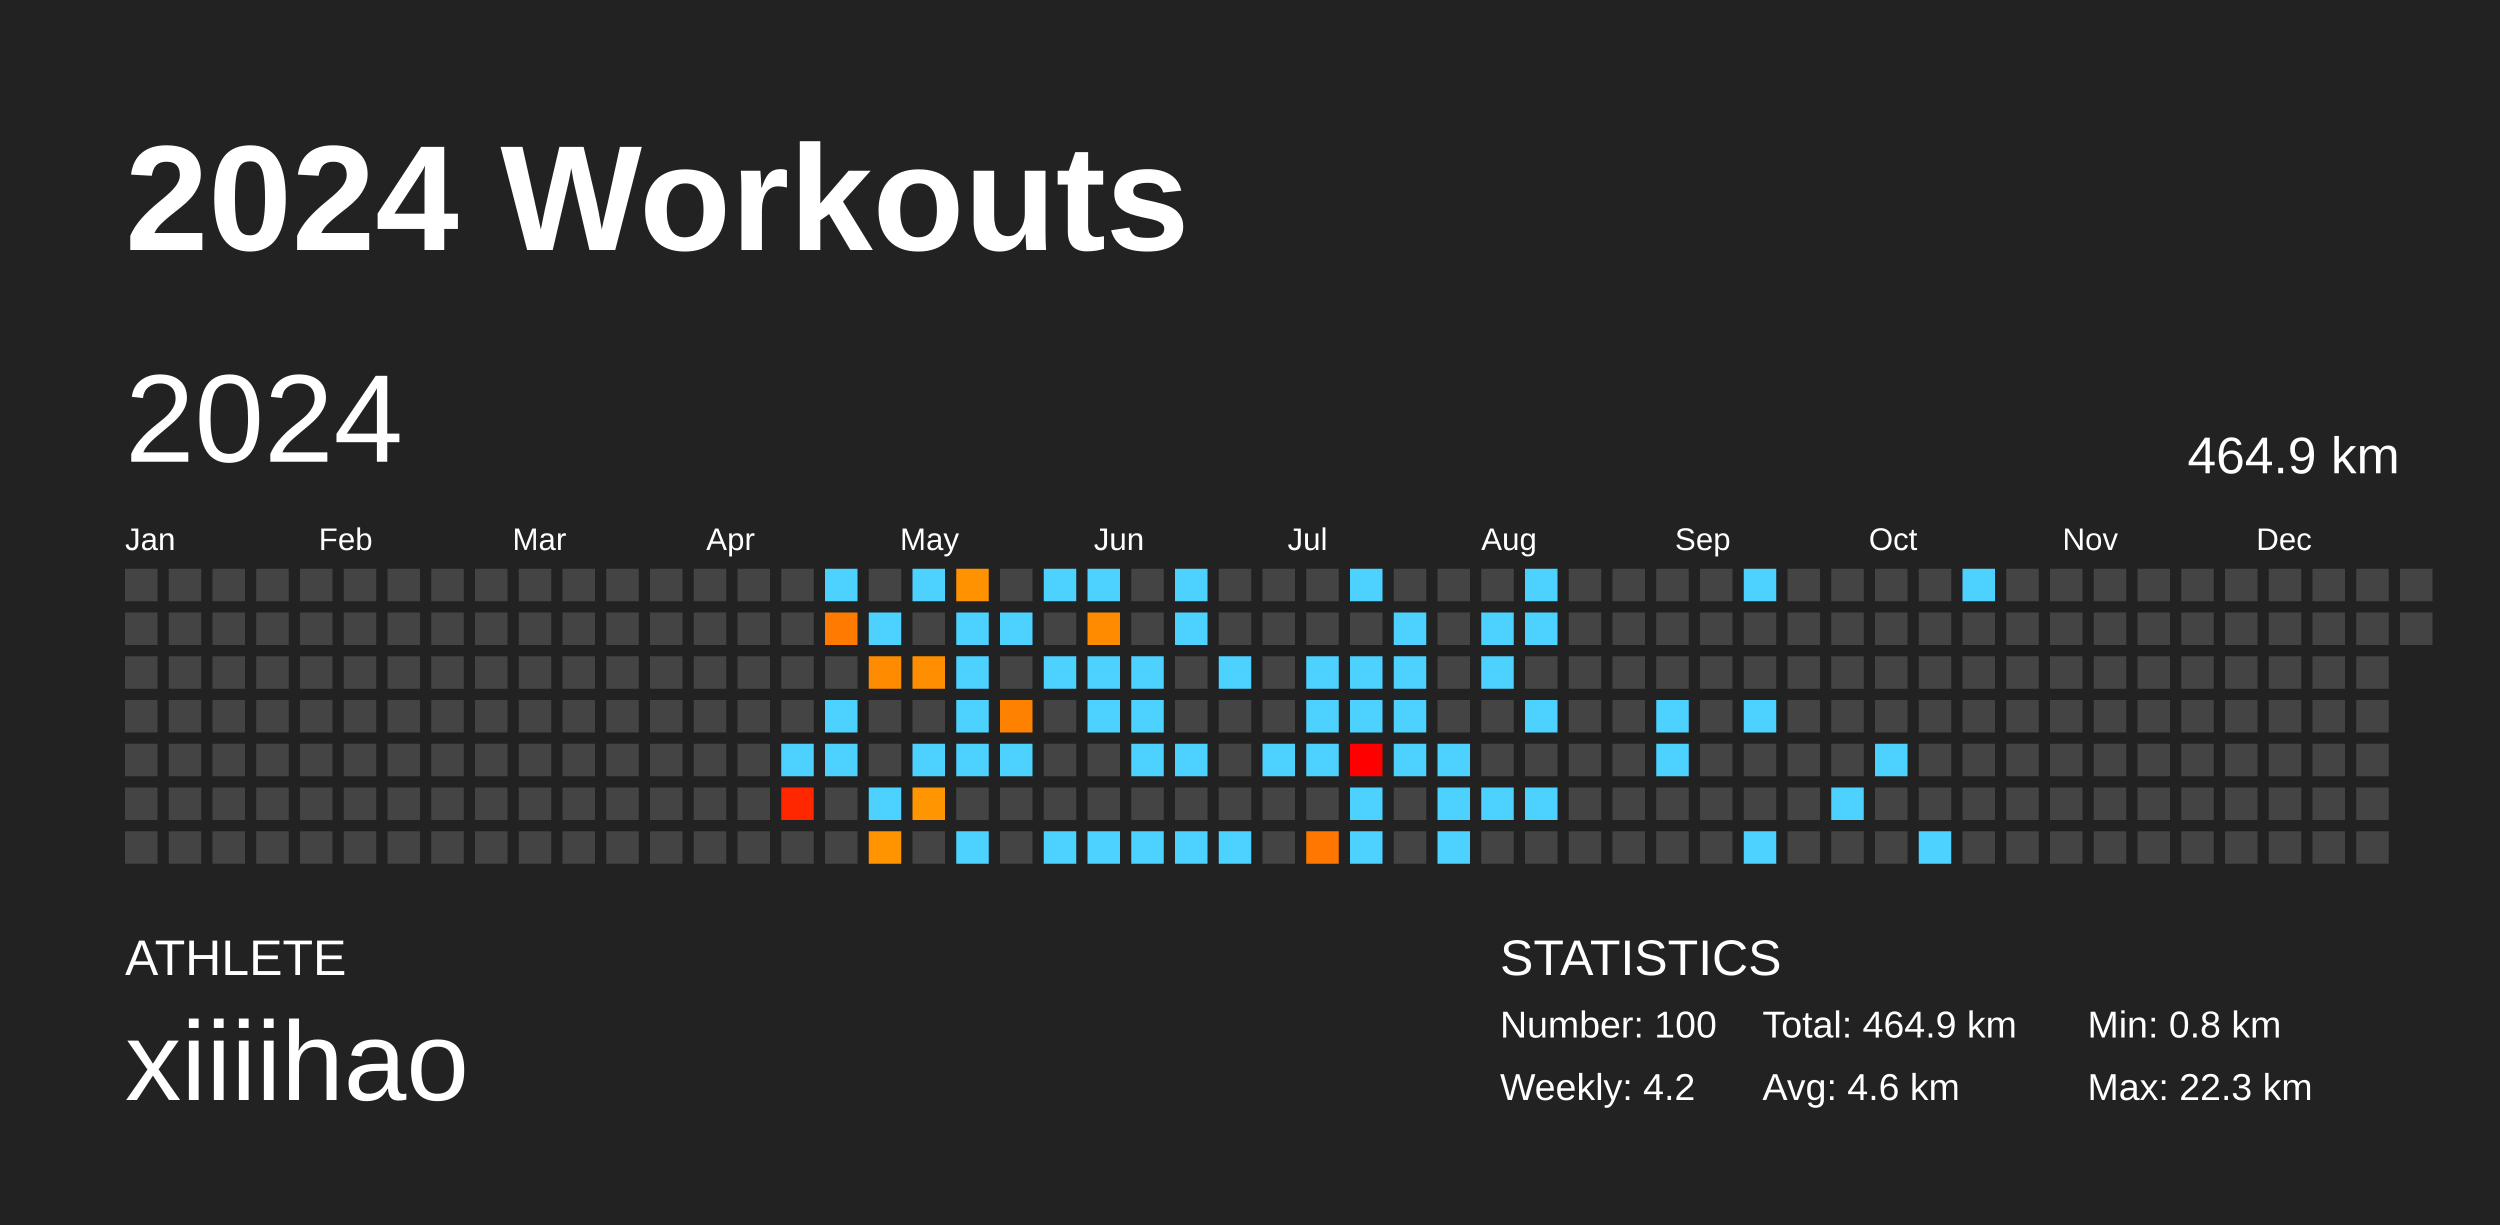
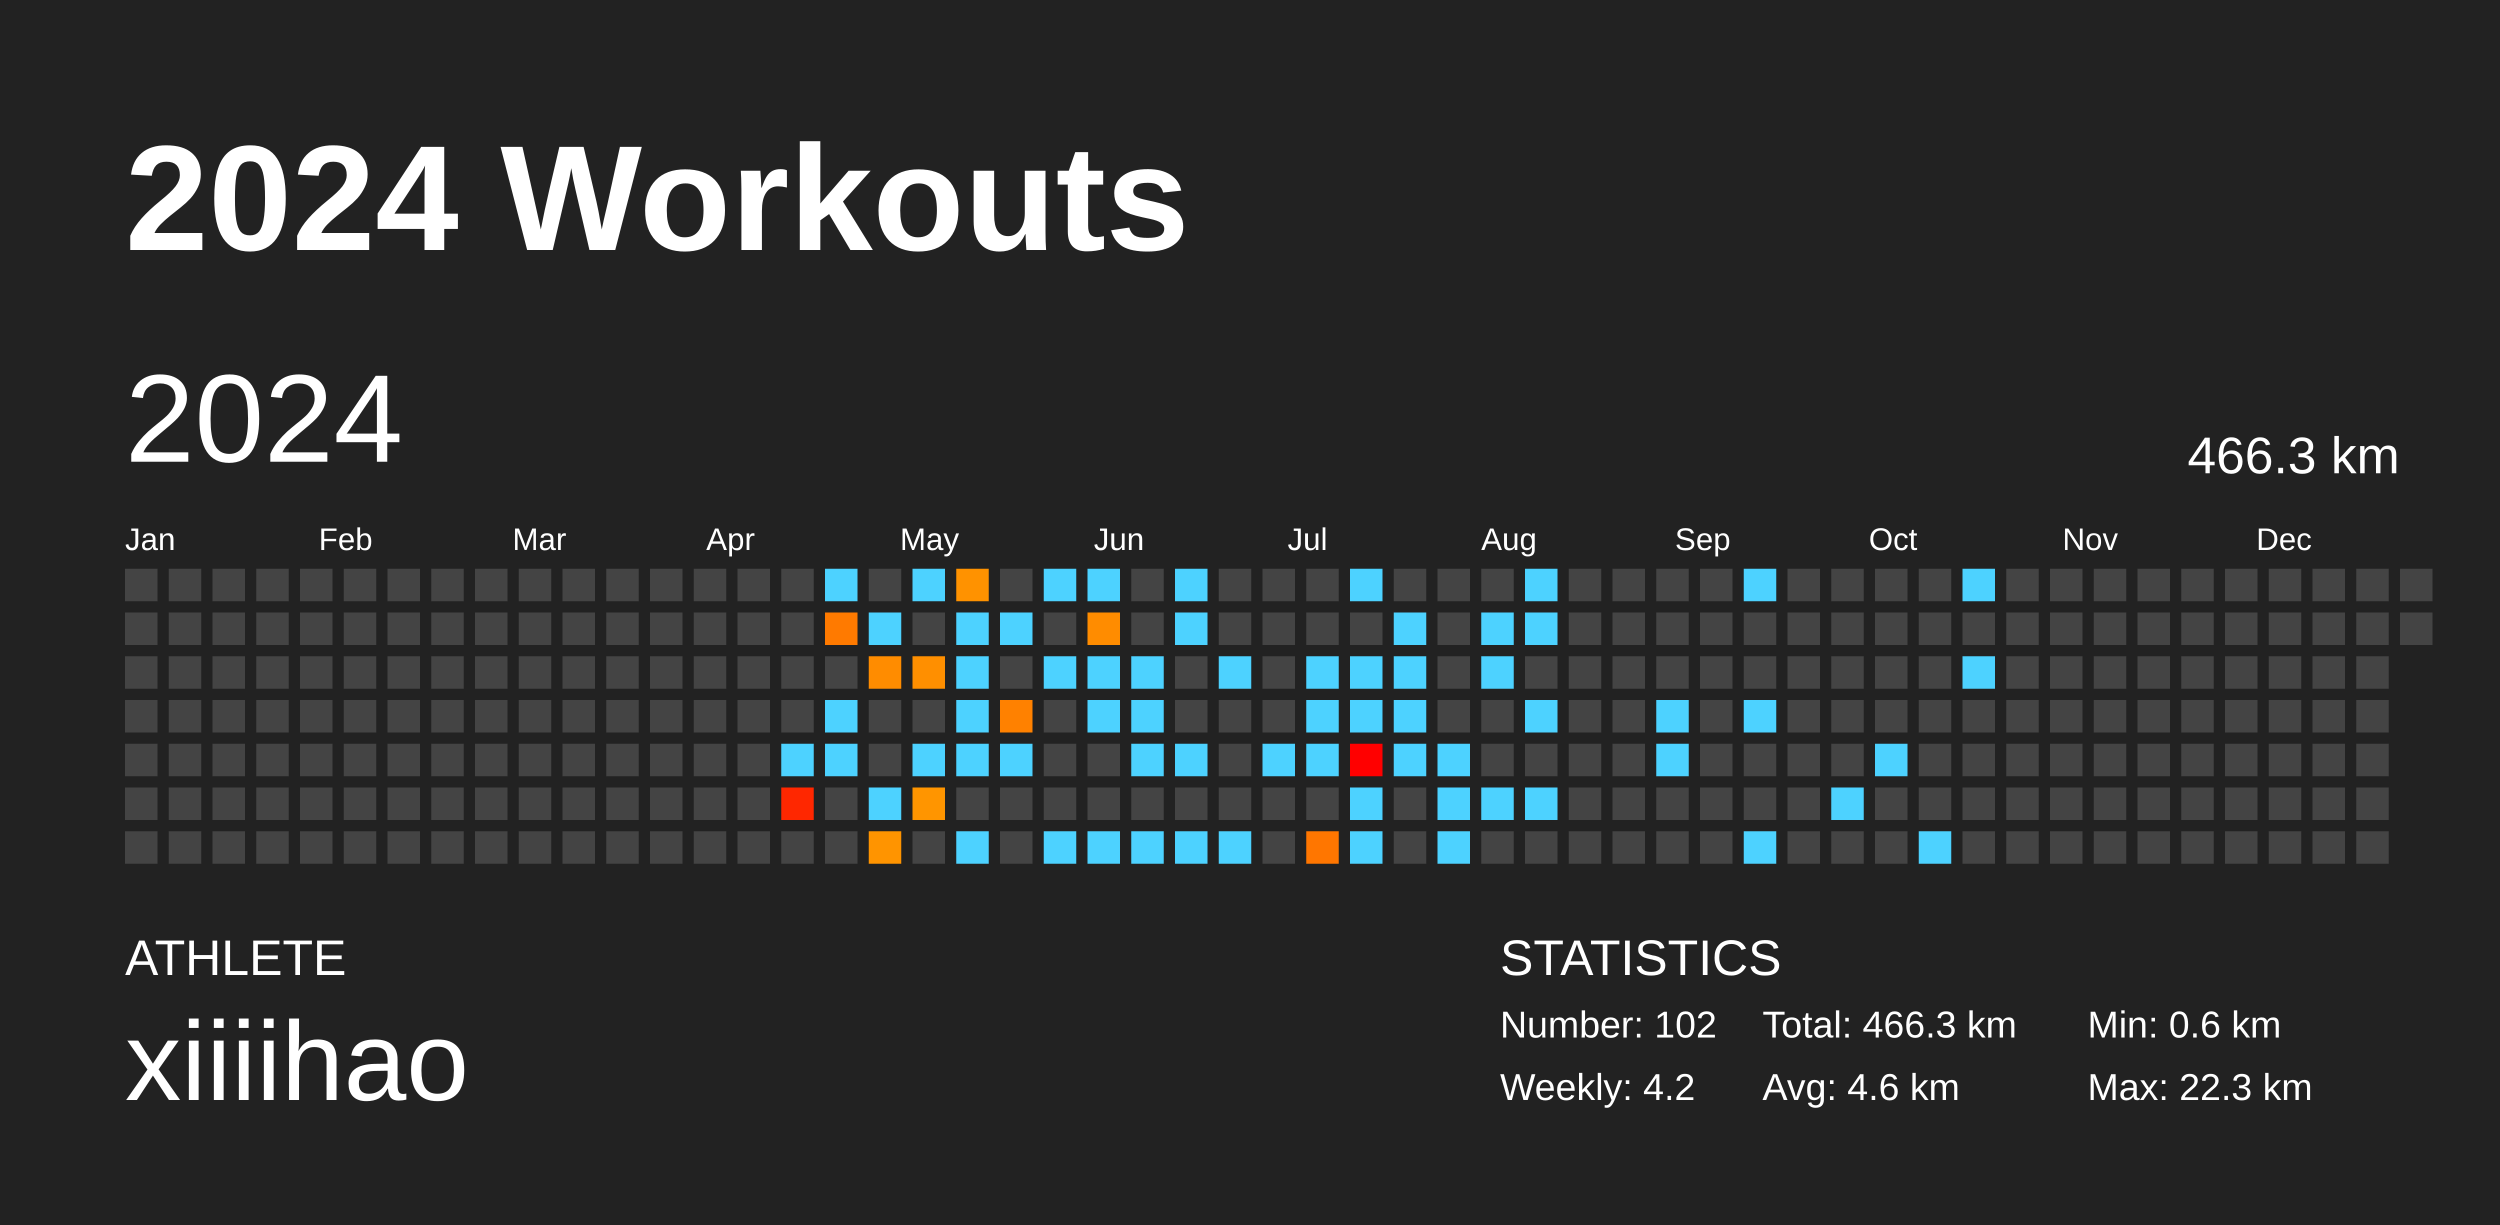
<svg xmlns="http://www.w3.org/2000/svg" baseProfile="full" height="98mm" version="1.1" viewBox="0,0,200,98" width="200mm">
  <defs />
  <rect fill="#222222" height="98" width="200" x="0" y="0" />
  <text fill="#FFFFFF" style="font-size:12px; font-family:Arial; font-weight:bold;" x="10" y="20">2024 Workouts</text>
  <text fill="#FFFFFF" style="font-size:4px; font-family:Arial" x="10" y="78">ATHLETE</text>
  <text fill="#FFFFFF" style="font-size:9px; font-family:Arial" x="10" y="88">xiiiihao</text>
  <text fill="#FFFFFF" style="font-size:4px; font-family:Arial" x="120" y="78">STATISTICS</text>
-   <text fill="#FFFFFF" style="font-size:3px; font-family:Arial" x="120" y="83">Number: 100</text>
+   <text fill="#FFFFFF" style="font-size:3px; font-family:Arial" x="120" y="83">Number: 102</text>
  <text fill="#FFFFFF" style="font-size:3px; font-family:Arial" x="120" y="88">Weekly: 4.2</text>
-   <text fill="#FFFFFF" style="font-size:3px; font-family:Arial" x="141" y="83">Total: 464.9 km</text>
+   <text fill="#FFFFFF" style="font-size:3px; font-family:Arial" x="141" y="83">Total: 466.3 km</text>
  <text fill="#FFFFFF" style="font-size:3px; font-family:Arial" x="141" y="88">Avg: 4.6 km</text>
-   <text fill="#FFFFFF" style="font-size:3px; font-family:Arial" x="167" y="83">Min: 0.8 km</text>
+   <text fill="#FFFFFF" style="font-size:3px; font-family:Arial" x="167" y="83">Min: 0.6 km</text>
  <text fill="#FFFFFF" style="font-size:3px; font-family:Arial" x="167" y="88">Max: 22.3 km</text>
  <text dominant-baseline="hanging" fill="#FFFFFF" style="font-size:10.0px; font-family:Arial;" x="10" y="30">2024</text>
-   <text dominant-baseline="hanging" fill="#FFFFFF" style="font-size:4.125px; font-family:Arial;" x="175" y="35">464.9 km</text>
+   <text dominant-baseline="hanging" fill="#FFFFFF" style="font-size:4.125px; font-family:Arial;" x="175" y="35">466.3 km</text>
  <text fill="#FFFFFF" style="font-size:2.5px; font-family:Arial" x="10.0" y="44">Jan</text>
  <text fill="#FFFFFF" style="font-size:2.5px; font-family:Arial" x="25.5" y="44">Feb</text>
  <text fill="#FFFFFF" style="font-size:2.5px; font-family:Arial" x="41.0" y="44">Mar</text>
  <text fill="#FFFFFF" style="font-size:2.5px; font-family:Arial" x="56.5" y="44">Apr</text>
  <text fill="#FFFFFF" style="font-size:2.5px; font-family:Arial" x="72.0" y="44">May</text>
  <text fill="#FFFFFF" style="font-size:2.5px; font-family:Arial" x="87.5" y="44">Jun</text>
  <text fill="#FFFFFF" style="font-size:2.5px; font-family:Arial" x="103.0" y="44">Jul</text>
  <text fill="#FFFFFF" style="font-size:2.5px; font-family:Arial" x="118.5" y="44">Aug</text>
  <text fill="#FFFFFF" style="font-size:2.5px; font-family:Arial" x="134.0" y="44">Sep</text>
  <text fill="#FFFFFF" style="font-size:2.5px; font-family:Arial" x="149.5" y="44">Oct</text>
  <text fill="#FFFFFF" style="font-size:2.5px; font-family:Arial" x="165.0" y="44">Nov</text>
  <text fill="#FFFFFF" style="font-size:2.5px; font-family:Arial" x="180.5" y="44">Dec</text>
  <rect fill="#444444" height="2.6" width="2.6" x="10.0" y="45.5" />
  <rect fill="#444444" height="2.6" width="2.6" x="10.0" y="49.0" />
  <rect fill="#444444" height="2.6" width="2.6" x="10.0" y="52.5" />
  <rect fill="#444444" height="2.6" width="2.6" x="10.0" y="56.0" />
  <rect fill="#444444" height="2.6" width="2.6" x="10.0" y="59.5" />
  <rect fill="#444444" height="2.6" width="2.6" x="10.0" y="63.0" />
  <rect fill="#444444" height="2.6" width="2.6" x="10.0" y="66.5" />
  <rect fill="#444444" height="2.6" width="2.6" x="13.5" y="45.5" />
  <rect fill="#444444" height="2.6" width="2.6" x="13.5" y="49.0" />
  <rect fill="#444444" height="2.6" width="2.6" x="13.5" y="52.5" />
  <rect fill="#444444" height="2.6" width="2.6" x="13.5" y="56.0" />
  <rect fill="#444444" height="2.6" width="2.6" x="13.5" y="59.5" />
  <rect fill="#444444" height="2.6" width="2.6" x="13.5" y="63.0" />
  <rect fill="#444444" height="2.6" width="2.6" x="13.5" y="66.5" />
  <rect fill="#444444" height="2.6" width="2.6" x="17.0" y="45.5" />
  <rect fill="#444444" height="2.6" width="2.6" x="17.0" y="49.0" />
  <rect fill="#444444" height="2.6" width="2.6" x="17.0" y="52.5" />
  <rect fill="#444444" height="2.6" width="2.6" x="17.0" y="56.0" />
  <rect fill="#444444" height="2.6" width="2.6" x="17.0" y="59.5" />
  <rect fill="#444444" height="2.6" width="2.6" x="17.0" y="63.0" />
  <rect fill="#444444" height="2.6" width="2.6" x="17.0" y="66.5" />
  <rect fill="#444444" height="2.6" width="2.6" x="20.5" y="45.5" />
  <rect fill="#444444" height="2.6" width="2.6" x="20.5" y="49.0" />
  <rect fill="#444444" height="2.6" width="2.6" x="20.5" y="52.5" />
  <rect fill="#444444" height="2.6" width="2.6" x="20.5" y="56.0" />
  <rect fill="#444444" height="2.6" width="2.6" x="20.5" y="59.5" />
  <rect fill="#444444" height="2.6" width="2.6" x="20.5" y="63.0" />
  <rect fill="#444444" height="2.6" width="2.6" x="20.5" y="66.5" />
  <rect fill="#444444" height="2.6" width="2.6" x="24.0" y="45.5" />
  <rect fill="#444444" height="2.6" width="2.6" x="24.0" y="49.0" />
  <rect fill="#444444" height="2.6" width="2.6" x="24.0" y="52.5" />
  <rect fill="#444444" height="2.6" width="2.6" x="24.0" y="56.0" />
  <rect fill="#444444" height="2.6" width="2.6" x="24.0" y="59.5" />
  <rect fill="#444444" height="2.6" width="2.6" x="24.0" y="63.0" />
  <rect fill="#444444" height="2.6" width="2.6" x="24.0" y="66.5" />
  <rect fill="#444444" height="2.6" width="2.6" x="27.5" y="45.5" />
  <rect fill="#444444" height="2.6" width="2.6" x="27.5" y="49.0" />
  <rect fill="#444444" height="2.6" width="2.6" x="27.5" y="52.5" />
  <rect fill="#444444" height="2.6" width="2.6" x="27.5" y="56.0" />
  <rect fill="#444444" height="2.6" width="2.6" x="27.5" y="59.5" />
  <rect fill="#444444" height="2.6" width="2.6" x="27.5" y="63.0" />
  <rect fill="#444444" height="2.6" width="2.6" x="27.5" y="66.5" />
  <rect fill="#444444" height="2.6" width="2.6" x="31.0" y="45.5" />
  <rect fill="#444444" height="2.6" width="2.6" x="31.0" y="49.0" />
  <rect fill="#444444" height="2.6" width="2.6" x="31.0" y="52.5" />
  <rect fill="#444444" height="2.6" width="2.6" x="31.0" y="56.0" />
  <rect fill="#444444" height="2.6" width="2.6" x="31.0" y="59.5" />
  <rect fill="#444444" height="2.6" width="2.6" x="31.0" y="63.0" />
  <rect fill="#444444" height="2.6" width="2.6" x="31.0" y="66.5" />
  <rect fill="#444444" height="2.6" width="2.6" x="34.5" y="45.5" />
  <rect fill="#444444" height="2.6" width="2.6" x="34.5" y="49.0" />
  <rect fill="#444444" height="2.6" width="2.6" x="34.5" y="52.5" />
  <rect fill="#444444" height="2.6" width="2.6" x="34.5" y="56.0" />
  <rect fill="#444444" height="2.6" width="2.6" x="34.5" y="59.5" />
  <rect fill="#444444" height="2.6" width="2.6" x="34.5" y="63.0" />
  <rect fill="#444444" height="2.6" width="2.6" x="34.5" y="66.5" />
  <rect fill="#444444" height="2.6" width="2.6" x="38.0" y="45.5" />
  <rect fill="#444444" height="2.6" width="2.6" x="38.0" y="49.0" />
  <rect fill="#444444" height="2.6" width="2.6" x="38.0" y="52.5" />
  <rect fill="#444444" height="2.6" width="2.6" x="38.0" y="56.0" />
  <rect fill="#444444" height="2.6" width="2.6" x="38.0" y="59.5" />
  <rect fill="#444444" height="2.6" width="2.6" x="38.0" y="63.0" />
  <rect fill="#444444" height="2.6" width="2.6" x="38.0" y="66.5" />
  <rect fill="#444444" height="2.6" width="2.6" x="41.5" y="45.5" />
  <rect fill="#444444" height="2.6" width="2.6" x="41.5" y="49.0" />
  <rect fill="#444444" height="2.6" width="2.6" x="41.5" y="52.5" />
  <rect fill="#444444" height="2.6" width="2.6" x="41.5" y="56.0" />
  <rect fill="#444444" height="2.6" width="2.6" x="41.5" y="59.5" />
  <rect fill="#444444" height="2.6" width="2.6" x="41.5" y="63.0" />
  <rect fill="#444444" height="2.6" width="2.6" x="41.5" y="66.5" />
  <rect fill="#444444" height="2.6" width="2.6" x="45.0" y="45.5" />
  <rect fill="#444444" height="2.6" width="2.6" x="45.0" y="49.0" />
  <rect fill="#444444" height="2.6" width="2.6" x="45.0" y="52.5" />
  <rect fill="#444444" height="2.6" width="2.6" x="45.0" y="56.0" />
  <rect fill="#444444" height="2.6" width="2.6" x="45.0" y="59.5" />
  <rect fill="#444444" height="2.6" width="2.6" x="45.0" y="63.0" />
  <rect fill="#444444" height="2.6" width="2.6" x="45.0" y="66.5" />
  <rect fill="#444444" height="2.6" width="2.6" x="48.5" y="45.5" />
  <rect fill="#444444" height="2.6" width="2.6" x="48.5" y="49.0" />
  <rect fill="#444444" height="2.6" width="2.6" x="48.5" y="52.5" />
  <rect fill="#444444" height="2.6" width="2.6" x="48.5" y="56.0" />
  <rect fill="#444444" height="2.6" width="2.6" x="48.5" y="59.5" />
  <rect fill="#444444" height="2.6" width="2.6" x="48.5" y="63.0" />
  <rect fill="#444444" height="2.6" width="2.6" x="48.5" y="66.5" />
  <rect fill="#444444" height="2.6" width="2.6" x="52.0" y="45.5" />
  <rect fill="#444444" height="2.6" width="2.6" x="52.0" y="49.0" />
  <rect fill="#444444" height="2.6" width="2.6" x="52.0" y="52.5" />
  <rect fill="#444444" height="2.6" width="2.6" x="52.0" y="56.0" />
  <rect fill="#444444" height="2.6" width="2.6" x="52.0" y="59.5" />
  <rect fill="#444444" height="2.6" width="2.6" x="52.0" y="63.0" />
  <rect fill="#444444" height="2.6" width="2.6" x="52.0" y="66.5" />
  <rect fill="#444444" height="2.6" width="2.6" x="55.5" y="45.5" />
  <rect fill="#444444" height="2.6" width="2.6" x="55.5" y="49.0" />
  <rect fill="#444444" height="2.6" width="2.6" x="55.5" y="52.5" />
  <rect fill="#444444" height="2.6" width="2.6" x="55.5" y="56.0" />
  <rect fill="#444444" height="2.6" width="2.6" x="55.5" y="59.5" />
  <rect fill="#444444" height="2.6" width="2.6" x="55.5" y="63.0" />
  <rect fill="#444444" height="2.6" width="2.6" x="55.5" y="66.5" />
  <rect fill="#444444" height="2.6" width="2.6" x="59.0" y="45.5" />
  <rect fill="#444444" height="2.6" width="2.6" x="59.0" y="49.0" />
  <rect fill="#444444" height="2.6" width="2.6" x="59.0" y="52.5" />
  <rect fill="#444444" height="2.6" width="2.6" x="59.0" y="56.0" />
  <rect fill="#444444" height="2.6" width="2.6" x="59.0" y="59.5" />
  <rect fill="#444444" height="2.6" width="2.6" x="59.0" y="63.0" />
  <rect fill="#444444" height="2.6" width="2.6" x="59.0" y="66.5" />
  <rect fill="#444444" height="2.6" width="2.6" x="62.5" y="45.5" />
  <rect fill="#444444" height="2.6" width="2.6" x="62.5" y="49.0" />
  <rect fill="#444444" height="2.6" width="2.6" x="62.5" y="52.5" />
  <rect fill="#444444" height="2.6" width="2.6" x="62.5" y="56.0" />
  <rect fill="#4dd2ff" height="2.6" width="2.6" x="62.5" y="59.5" />
  <rect fill="#ff2700" height="2.6" width="2.6" x="62.5" y="63.0" />
  <rect fill="#444444" height="2.6" width="2.6" x="62.5" y="66.5" />
  <rect fill="#4dd2ff" height="2.6" width="2.6" x="66.0" y="45.5" />
  <rect fill="#ff7a00" height="2.6" width="2.6" x="66.0" y="49.0" />
  <rect fill="#444444" height="2.6" width="2.6" x="66.0" y="52.5" />
  <rect fill="#4dd2ff" height="2.6" width="2.6" x="66.0" y="56.0" />
  <rect fill="#4dd2ff" height="2.6" width="2.6" x="66.0" y="59.5" />
  <rect fill="#444444" height="2.6" width="2.6" x="66.0" y="63.0" />
  <rect fill="#444444" height="2.6" width="2.6" x="66.0" y="66.5" />
  <rect fill="#444444" height="2.6" width="2.6" x="69.5" y="45.5" />
  <rect fill="#4dd2ff" height="2.6" width="2.6" x="69.5" y="49.0" />
  <rect fill="#ff8c00" height="2.6" width="2.6" x="69.5" y="52.5" />
  <rect fill="#444444" height="2.6" width="2.6" x="69.5" y="56.0" />
  <rect fill="#444444" height="2.6" width="2.6" x="69.5" y="59.5" />
  <rect fill="#4dd2ff" height="2.6" width="2.6" x="69.5" y="63.0" />
  <rect fill="#ff9400" height="2.6" width="2.6" x="69.5" y="66.5" />
  <rect fill="#4dd2ff" height="2.6" width="2.6" x="73.0" y="45.5" />
  <rect fill="#444444" height="2.6" width="2.6" x="73.0" y="49.0" />
  <rect fill="#ff8f00" height="2.6" width="2.6" x="73.0" y="52.5" />
  <rect fill="#444444" height="2.6" width="2.6" x="73.0" y="56.0" />
  <rect fill="#4dd2ff" height="2.6" width="2.6" x="73.0" y="59.5" />
  <rect fill="#ff9500" height="2.6" width="2.6" x="73.0" y="63.0" />
  <rect fill="#444444" height="2.6" width="2.6" x="73.0" y="66.5" />
  <rect fill="#ff9200" height="2.6" width="2.6" x="76.5" y="45.5" />
  <rect fill="#4dd2ff" height="2.6" width="2.6" x="76.5" y="49.0" />
  <rect fill="#4dd2ff" height="2.6" width="2.6" x="76.5" y="52.5" />
  <rect fill="#4dd2ff" height="2.6" width="2.6" x="76.5" y="56.0" />
  <rect fill="#4dd2ff" height="2.6" width="2.6" x="76.5" y="59.5" />
  <rect fill="#444444" height="2.6" width="2.6" x="76.5" y="63.0" />
  <rect fill="#4dd2ff" height="2.6" width="2.6" x="76.5" y="66.5" />
  <rect fill="#444444" height="2.6" width="2.6" x="80.0" y="45.5" />
  <rect fill="#4dd2ff" height="2.6" width="2.6" x="80.0" y="49.0" />
  <rect fill="#444444" height="2.6" width="2.6" x="80.0" y="52.5" />
  <rect fill="#ff8100" height="2.6" width="2.6" x="80.0" y="56.0" />
  <rect fill="#4dd2ff" height="2.6" width="2.6" x="80.0" y="59.5" />
  <rect fill="#444444" height="2.6" width="2.6" x="80.0" y="63.0" />
  <rect fill="#444444" height="2.6" width="2.6" x="80.0" y="66.5" />
  <rect fill="#4dd2ff" height="2.6" width="2.6" x="83.5" y="45.5" />
  <rect fill="#444444" height="2.6" width="2.6" x="83.5" y="49.0" />
  <rect fill="#4dd2ff" height="2.6" width="2.6" x="83.5" y="52.5" />
  <rect fill="#444444" height="2.6" width="2.6" x="83.5" y="56.0" />
  <rect fill="#444444" height="2.6" width="2.6" x="83.5" y="59.5" />
  <rect fill="#444444" height="2.6" width="2.6" x="83.5" y="63.0" />
  <rect fill="#4dd2ff" height="2.6" width="2.6" x="83.5" y="66.5" />
  <rect fill="#4dd2ff" height="2.6" width="2.6" x="87.0" y="45.5" />
  <rect fill="#ff8c00" height="2.6" width="2.6" x="87.0" y="49.0" />
  <rect fill="#4dd2ff" height="2.6" width="2.6" x="87.0" y="52.5" />
  <rect fill="#4dd2ff" height="2.6" width="2.6" x="87.0" y="56.0" />
  <rect fill="#444444" height="2.6" width="2.6" x="87.0" y="59.5" />
  <rect fill="#444444" height="2.6" width="2.6" x="87.0" y="63.0" />
  <rect fill="#4dd2ff" height="2.6" width="2.6" x="87.0" y="66.5" />
  <rect fill="#444444" height="2.6" width="2.6" x="90.5" y="45.5" />
  <rect fill="#444444" height="2.6" width="2.6" x="90.5" y="49.0" />
  <rect fill="#4dd2ff" height="2.6" width="2.6" x="90.5" y="52.5" />
  <rect fill="#4dd2ff" height="2.6" width="2.6" x="90.5" y="56.0" />
  <rect fill="#4dd2ff" height="2.6" width="2.6" x="90.5" y="59.5" />
  <rect fill="#444444" height="2.6" width="2.6" x="90.5" y="63.0" />
  <rect fill="#4dd2ff" height="2.6" width="2.6" x="90.5" y="66.5" />
  <rect fill="#4dd2ff" height="2.6" width="2.6" x="94.0" y="45.5" />
  <rect fill="#4dd2ff" height="2.6" width="2.6" x="94.0" y="49.0" />
  <rect fill="#444444" height="2.6" width="2.6" x="94.0" y="52.5" />
  <rect fill="#444444" height="2.6" width="2.6" x="94.0" y="56.0" />
  <rect fill="#4dd2ff" height="2.6" width="2.6" x="94.0" y="59.5" />
  <rect fill="#444444" height="2.6" width="2.6" x="94.0" y="63.0" />
  <rect fill="#4dd2ff" height="2.6" width="2.6" x="94.0" y="66.5" />
  <rect fill="#444444" height="2.6" width="2.6" x="97.5" y="45.5" />
  <rect fill="#444444" height="2.6" width="2.6" x="97.5" y="49.0" />
  <rect fill="#4dd2ff" height="2.6" width="2.6" x="97.5" y="52.5" />
  <rect fill="#444444" height="2.6" width="2.6" x="97.5" y="56.0" />
  <rect fill="#444444" height="2.6" width="2.6" x="97.5" y="59.5" />
  <rect fill="#444444" height="2.6" width="2.6" x="97.5" y="63.0" />
  <rect fill="#4dd2ff" height="2.6" width="2.6" x="97.5" y="66.5" />
  <rect fill="#444444" height="2.6" width="2.6" x="101.0" y="45.5" />
  <rect fill="#444444" height="2.6" width="2.6" x="101.0" y="49.0" />
  <rect fill="#444444" height="2.6" width="2.6" x="101.0" y="52.5" />
  <rect fill="#444444" height="2.6" width="2.6" x="101.0" y="56.0" />
  <rect fill="#4dd2ff" height="2.6" width="2.6" x="101.0" y="59.5" />
  <rect fill="#444444" height="2.6" width="2.6" x="101.0" y="63.0" />
  <rect fill="#444444" height="2.6" width="2.6" x="101.0" y="66.5" />
  <rect fill="#444444" height="2.6" width="2.6" x="104.5" y="45.5" />
  <rect fill="#444444" height="2.6" width="2.6" x="104.5" y="49.0" />
  <rect fill="#4dd2ff" height="2.6" width="2.6" x="104.5" y="52.5" />
  <rect fill="#4dd2ff" height="2.6" width="2.6" x="104.5" y="56.0" />
  <rect fill="#4dd2ff" height="2.6" width="2.6" x="104.5" y="59.5" />
  <rect fill="#444444" height="2.6" width="2.6" x="104.5" y="63.0" />
  <rect fill="#ff7600" height="2.6" width="2.6" x="104.5" y="66.5" />
  <rect fill="#4dd2ff" height="2.6" width="2.6" x="108.0" y="45.5" />
  <rect fill="#444444" height="2.6" width="2.6" x="108.0" y="49.0" />
  <rect fill="#4dd2ff" height="2.6" width="2.6" x="108.0" y="52.5" />
  <rect fill="#4dd2ff" height="2.6" width="2.6" x="108.0" y="56.0" />
  <rect fill="red" height="2.6" width="2.6" x="108.0" y="59.5" />
  <rect fill="#4dd2ff" height="2.6" width="2.6" x="108.0" y="63.0" />
  <rect fill="#4dd2ff" height="2.6" width="2.6" x="108.0" y="66.5" />
  <rect fill="#444444" height="2.6" width="2.6" x="111.5" y="45.5" />
  <rect fill="#4dd2ff" height="2.6" width="2.6" x="111.5" y="49.0" />
  <rect fill="#4dd2ff" height="2.6" width="2.6" x="111.5" y="52.5" />
  <rect fill="#4dd2ff" height="2.6" width="2.6" x="111.5" y="56.0" />
  <rect fill="#4dd2ff" height="2.6" width="2.6" x="111.5" y="59.5" />
  <rect fill="#444444" height="2.6" width="2.6" x="111.5" y="63.0" />
  <rect fill="#444444" height="2.6" width="2.6" x="111.5" y="66.5" />
  <rect fill="#444444" height="2.6" width="2.6" x="115.0" y="45.5" />
  <rect fill="#444444" height="2.6" width="2.6" x="115.0" y="49.0" />
  <rect fill="#444444" height="2.6" width="2.6" x="115.0" y="52.5" />
  <rect fill="#444444" height="2.6" width="2.6" x="115.0" y="56.0" />
  <rect fill="#4dd2ff" height="2.6" width="2.6" x="115.0" y="59.5" />
  <rect fill="#4dd2ff" height="2.6" width="2.6" x="115.0" y="63.0" />
  <rect fill="#4dd2ff" height="2.6" width="2.6" x="115.0" y="66.5" />
  <rect fill="#444444" height="2.6" width="2.6" x="118.5" y="45.5" />
  <rect fill="#4dd2ff" height="2.6" width="2.6" x="118.5" y="49.0" />
  <rect fill="#4dd2ff" height="2.6" width="2.6" x="118.5" y="52.5" />
  <rect fill="#444444" height="2.6" width="2.6" x="118.5" y="56.0" />
  <rect fill="#444444" height="2.6" width="2.6" x="118.5" y="59.5" />
  <rect fill="#4dd2ff" height="2.6" width="2.6" x="118.5" y="63.0" />
  <rect fill="#444444" height="2.6" width="2.6" x="118.5" y="66.5" />
  <rect fill="#4dd2ff" height="2.6" width="2.6" x="122.0" y="45.5" />
  <rect fill="#4dd2ff" height="2.6" width="2.6" x="122.0" y="49.0" />
  <rect fill="#444444" height="2.6" width="2.6" x="122.0" y="52.5" />
  <rect fill="#4dd2ff" height="2.6" width="2.6" x="122.0" y="56.0" />
  <rect fill="#444444" height="2.6" width="2.6" x="122.0" y="59.5" />
  <rect fill="#4dd2ff" height="2.6" width="2.6" x="122.0" y="63.0" />
  <rect fill="#444444" height="2.6" width="2.6" x="122.0" y="66.5" />
  <rect fill="#444444" height="2.6" width="2.6" x="125.5" y="45.5" />
  <rect fill="#444444" height="2.6" width="2.6" x="125.5" y="49.0" />
  <rect fill="#444444" height="2.6" width="2.6" x="125.5" y="52.5" />
  <rect fill="#444444" height="2.6" width="2.6" x="125.5" y="56.0" />
  <rect fill="#444444" height="2.6" width="2.6" x="125.5" y="59.5" />
  <rect fill="#444444" height="2.6" width="2.6" x="125.5" y="63.0" />
  <rect fill="#444444" height="2.6" width="2.6" x="125.5" y="66.5" />
  <rect fill="#444444" height="2.6" width="2.6" x="129.0" y="45.5" />
  <rect fill="#444444" height="2.6" width="2.6" x="129.0" y="49.0" />
  <rect fill="#444444" height="2.6" width="2.6" x="129.0" y="52.5" />
  <rect fill="#444444" height="2.6" width="2.6" x="129.0" y="56.0" />
  <rect fill="#444444" height="2.6" width="2.6" x="129.0" y="59.5" />
  <rect fill="#444444" height="2.6" width="2.6" x="129.0" y="63.0" />
  <rect fill="#444444" height="2.6" width="2.6" x="129.0" y="66.5" />
  <rect fill="#444444" height="2.6" width="2.6" x="132.5" y="45.5" />
  <rect fill="#444444" height="2.6" width="2.6" x="132.5" y="49.0" />
  <rect fill="#444444" height="2.6" width="2.6" x="132.5" y="52.5" />
  <rect fill="#4dd2ff" height="2.6" width="2.6" x="132.5" y="56.0" />
  <rect fill="#4dd2ff" height="2.6" width="2.6" x="132.5" y="59.5" />
  <rect fill="#444444" height="2.6" width="2.6" x="132.5" y="63.0" />
  <rect fill="#444444" height="2.6" width="2.6" x="132.5" y="66.5" />
  <rect fill="#444444" height="2.6" width="2.6" x="136.0" y="45.5" />
  <rect fill="#444444" height="2.6" width="2.6" x="136.0" y="49.0" />
  <rect fill="#444444" height="2.6" width="2.6" x="136.0" y="52.5" />
  <rect fill="#444444" height="2.6" width="2.6" x="136.0" y="56.0" />
  <rect fill="#444444" height="2.6" width="2.6" x="136.0" y="59.5" />
  <rect fill="#444444" height="2.6" width="2.6" x="136.0" y="63.0" />
  <rect fill="#444444" height="2.6" width="2.6" x="136.0" y="66.5" />
  <rect fill="#4dd2ff" height="2.6" width="2.6" x="139.5" y="45.5" />
  <rect fill="#444444" height="2.6" width="2.6" x="139.5" y="49.0" />
  <rect fill="#444444" height="2.6" width="2.6" x="139.5" y="52.5" />
  <rect fill="#4dd2ff" height="2.6" width="2.6" x="139.5" y="56.0" />
  <rect fill="#444444" height="2.6" width="2.6" x="139.5" y="59.5" />
  <rect fill="#444444" height="2.6" width="2.6" x="139.5" y="63.0" />
  <rect fill="#4dd2ff" height="2.6" width="2.6" x="139.5" y="66.5" />
  <rect fill="#444444" height="2.6" width="2.6" x="143.0" y="45.5" />
  <rect fill="#444444" height="2.6" width="2.6" x="143.0" y="49.0" />
  <rect fill="#444444" height="2.6" width="2.6" x="143.0" y="52.5" />
  <rect fill="#444444" height="2.6" width="2.6" x="143.0" y="56.0" />
  <rect fill="#444444" height="2.6" width="2.6" x="143.0" y="59.5" />
  <rect fill="#444444" height="2.6" width="2.6" x="143.0" y="63.0" />
  <rect fill="#444444" height="2.6" width="2.6" x="143.0" y="66.5" />
  <rect fill="#444444" height="2.6" width="2.6" x="146.5" y="45.5" />
  <rect fill="#444444" height="2.6" width="2.6" x="146.5" y="49.0" />
  <rect fill="#444444" height="2.6" width="2.6" x="146.5" y="52.5" />
  <rect fill="#444444" height="2.6" width="2.6" x="146.5" y="56.0" />
  <rect fill="#444444" height="2.6" width="2.6" x="146.5" y="59.5" />
  <rect fill="#4dd2ff" height="2.6" width="2.6" x="146.5" y="63.0" />
  <rect fill="#444444" height="2.6" width="2.6" x="146.5" y="66.5" />
  <rect fill="#444444" height="2.6" width="2.6" x="150.0" y="45.5" />
  <rect fill="#444444" height="2.6" width="2.6" x="150.0" y="49.0" />
  <rect fill="#444444" height="2.6" width="2.6" x="150.0" y="52.5" />
  <rect fill="#444444" height="2.6" width="2.6" x="150.0" y="56.0" />
  <rect fill="#4dd2ff" height="2.6" width="2.6" x="150.0" y="59.5" />
  <rect fill="#444444" height="2.6" width="2.6" x="150.0" y="63.0" />
  <rect fill="#444444" height="2.6" width="2.6" x="150.0" y="66.5" />
  <rect fill="#444444" height="2.6" width="2.6" x="153.5" y="45.5" />
  <rect fill="#444444" height="2.6" width="2.6" x="153.5" y="49.0" />
  <rect fill="#444444" height="2.6" width="2.6" x="153.5" y="52.5" />
  <rect fill="#444444" height="2.6" width="2.6" x="153.5" y="56.0" />
  <rect fill="#444444" height="2.6" width="2.6" x="153.5" y="59.5" />
  <rect fill="#444444" height="2.6" width="2.6" x="153.5" y="63.0" />
  <rect fill="#4dd2ff" height="2.6" width="2.6" x="153.5" y="66.5" />
  <rect fill="#4dd2ff" height="2.6" width="2.6" x="157.0" y="45.5" />
  <rect fill="#444444" height="2.6" width="2.6" x="157.0" y="49.0" />
-   <rect fill="#444444" height="2.6" width="2.6" x="157.0" y="52.5" />
+   <rect fill="#4dd2ff" height="2.6" width="2.6" x="157.0" y="52.5" />
  <rect fill="#444444" height="2.6" width="2.6" x="157.0" y="56.0" />
  <rect fill="#444444" height="2.6" width="2.6" x="157.0" y="59.5" />
  <rect fill="#444444" height="2.6" width="2.6" x="157.0" y="63.0" />
  <rect fill="#444444" height="2.6" width="2.6" x="157.0" y="66.5" />
  <rect fill="#444444" height="2.6" width="2.6" x="160.5" y="45.5" />
  <rect fill="#444444" height="2.6" width="2.6" x="160.5" y="49.0" />
  <rect fill="#444444" height="2.6" width="2.6" x="160.5" y="52.5" />
  <rect fill="#444444" height="2.6" width="2.6" x="160.5" y="56.0" />
  <rect fill="#444444" height="2.6" width="2.6" x="160.5" y="59.5" />
  <rect fill="#444444" height="2.6" width="2.6" x="160.5" y="63.0" />
  <rect fill="#444444" height="2.6" width="2.6" x="160.5" y="66.5" />
  <rect fill="#444444" height="2.6" width="2.6" x="164.0" y="45.5" />
  <rect fill="#444444" height="2.6" width="2.6" x="164.0" y="49.0" />
  <rect fill="#444444" height="2.6" width="2.6" x="164.0" y="52.5" />
  <rect fill="#444444" height="2.6" width="2.6" x="164.0" y="56.0" />
  <rect fill="#444444" height="2.6" width="2.6" x="164.0" y="59.5" />
  <rect fill="#444444" height="2.6" width="2.6" x="164.0" y="63.0" />
  <rect fill="#444444" height="2.6" width="2.6" x="164.0" y="66.5" />
  <rect fill="#444444" height="2.6" width="2.6" x="167.5" y="45.5" />
  <rect fill="#444444" height="2.6" width="2.6" x="167.5" y="49.0" />
  <rect fill="#444444" height="2.6" width="2.6" x="167.5" y="52.5" />
  <rect fill="#444444" height="2.6" width="2.6" x="167.5" y="56.0" />
  <rect fill="#444444" height="2.6" width="2.6" x="167.5" y="59.5" />
  <rect fill="#444444" height="2.6" width="2.6" x="167.5" y="63.0" />
  <rect fill="#444444" height="2.6" width="2.6" x="167.5" y="66.5" />
  <rect fill="#444444" height="2.6" width="2.6" x="171.0" y="45.5" />
  <rect fill="#444444" height="2.6" width="2.6" x="171.0" y="49.0" />
  <rect fill="#444444" height="2.6" width="2.6" x="171.0" y="52.5" />
  <rect fill="#444444" height="2.6" width="2.6" x="171.0" y="56.0" />
  <rect fill="#444444" height="2.6" width="2.6" x="171.0" y="59.5" />
  <rect fill="#444444" height="2.6" width="2.6" x="171.0" y="63.0" />
  <rect fill="#444444" height="2.6" width="2.6" x="171.0" y="66.5" />
  <rect fill="#444444" height="2.6" width="2.6" x="174.5" y="45.5" />
  <rect fill="#444444" height="2.6" width="2.6" x="174.5" y="49.0" />
  <rect fill="#444444" height="2.6" width="2.6" x="174.5" y="52.5" />
  <rect fill="#444444" height="2.6" width="2.6" x="174.5" y="56.0" />
  <rect fill="#444444" height="2.6" width="2.6" x="174.5" y="59.5" />
  <rect fill="#444444" height="2.6" width="2.6" x="174.5" y="63.0" />
  <rect fill="#444444" height="2.6" width="2.6" x="174.5" y="66.5" />
  <rect fill="#444444" height="2.6" width="2.6" x="178.0" y="45.5" />
  <rect fill="#444444" height="2.6" width="2.6" x="178.0" y="49.0" />
  <rect fill="#444444" height="2.6" width="2.6" x="178.0" y="52.5" />
  <rect fill="#444444" height="2.6" width="2.6" x="178.0" y="56.0" />
  <rect fill="#444444" height="2.6" width="2.6" x="178.0" y="59.5" />
  <rect fill="#444444" height="2.6" width="2.6" x="178.0" y="63.0" />
  <rect fill="#444444" height="2.6" width="2.6" x="178.0" y="66.5" />
  <rect fill="#444444" height="2.6" width="2.6" x="181.5" y="45.5" />
  <rect fill="#444444" height="2.6" width="2.6" x="181.5" y="49.0" />
  <rect fill="#444444" height="2.6" width="2.6" x="181.5" y="52.5" />
  <rect fill="#444444" height="2.6" width="2.6" x="181.5" y="56.0" />
  <rect fill="#444444" height="2.6" width="2.6" x="181.5" y="59.5" />
  <rect fill="#444444" height="2.6" width="2.6" x="181.5" y="63.0" />
  <rect fill="#444444" height="2.6" width="2.6" x="181.5" y="66.5" />
  <rect fill="#444444" height="2.6" width="2.6" x="185.0" y="45.5" />
  <rect fill="#444444" height="2.6" width="2.6" x="185.0" y="49.0" />
  <rect fill="#444444" height="2.6" width="2.6" x="185.0" y="52.5" />
  <rect fill="#444444" height="2.6" width="2.6" x="185.0" y="56.0" />
  <rect fill="#444444" height="2.6" width="2.6" x="185.0" y="59.5" />
  <rect fill="#444444" height="2.6" width="2.6" x="185.0" y="63.0" />
  <rect fill="#444444" height="2.6" width="2.6" x="185.0" y="66.5" />
  <rect fill="#444444" height="2.6" width="2.6" x="188.5" y="45.5" />
  <rect fill="#444444" height="2.6" width="2.6" x="188.5" y="49.0" />
  <rect fill="#444444" height="2.6" width="2.6" x="188.5" y="52.5" />
  <rect fill="#444444" height="2.6" width="2.6" x="188.5" y="56.0" />
  <rect fill="#444444" height="2.6" width="2.6" x="188.5" y="59.5" />
  <rect fill="#444444" height="2.6" width="2.6" x="188.5" y="63.0" />
  <rect fill="#444444" height="2.6" width="2.6" x="188.5" y="66.5" />
  <rect fill="#444444" height="2.6" width="2.6" x="192.0" y="45.5" />
  <rect fill="#444444" height="2.6" width="2.6" x="192.0" y="49.0" />
</svg>
